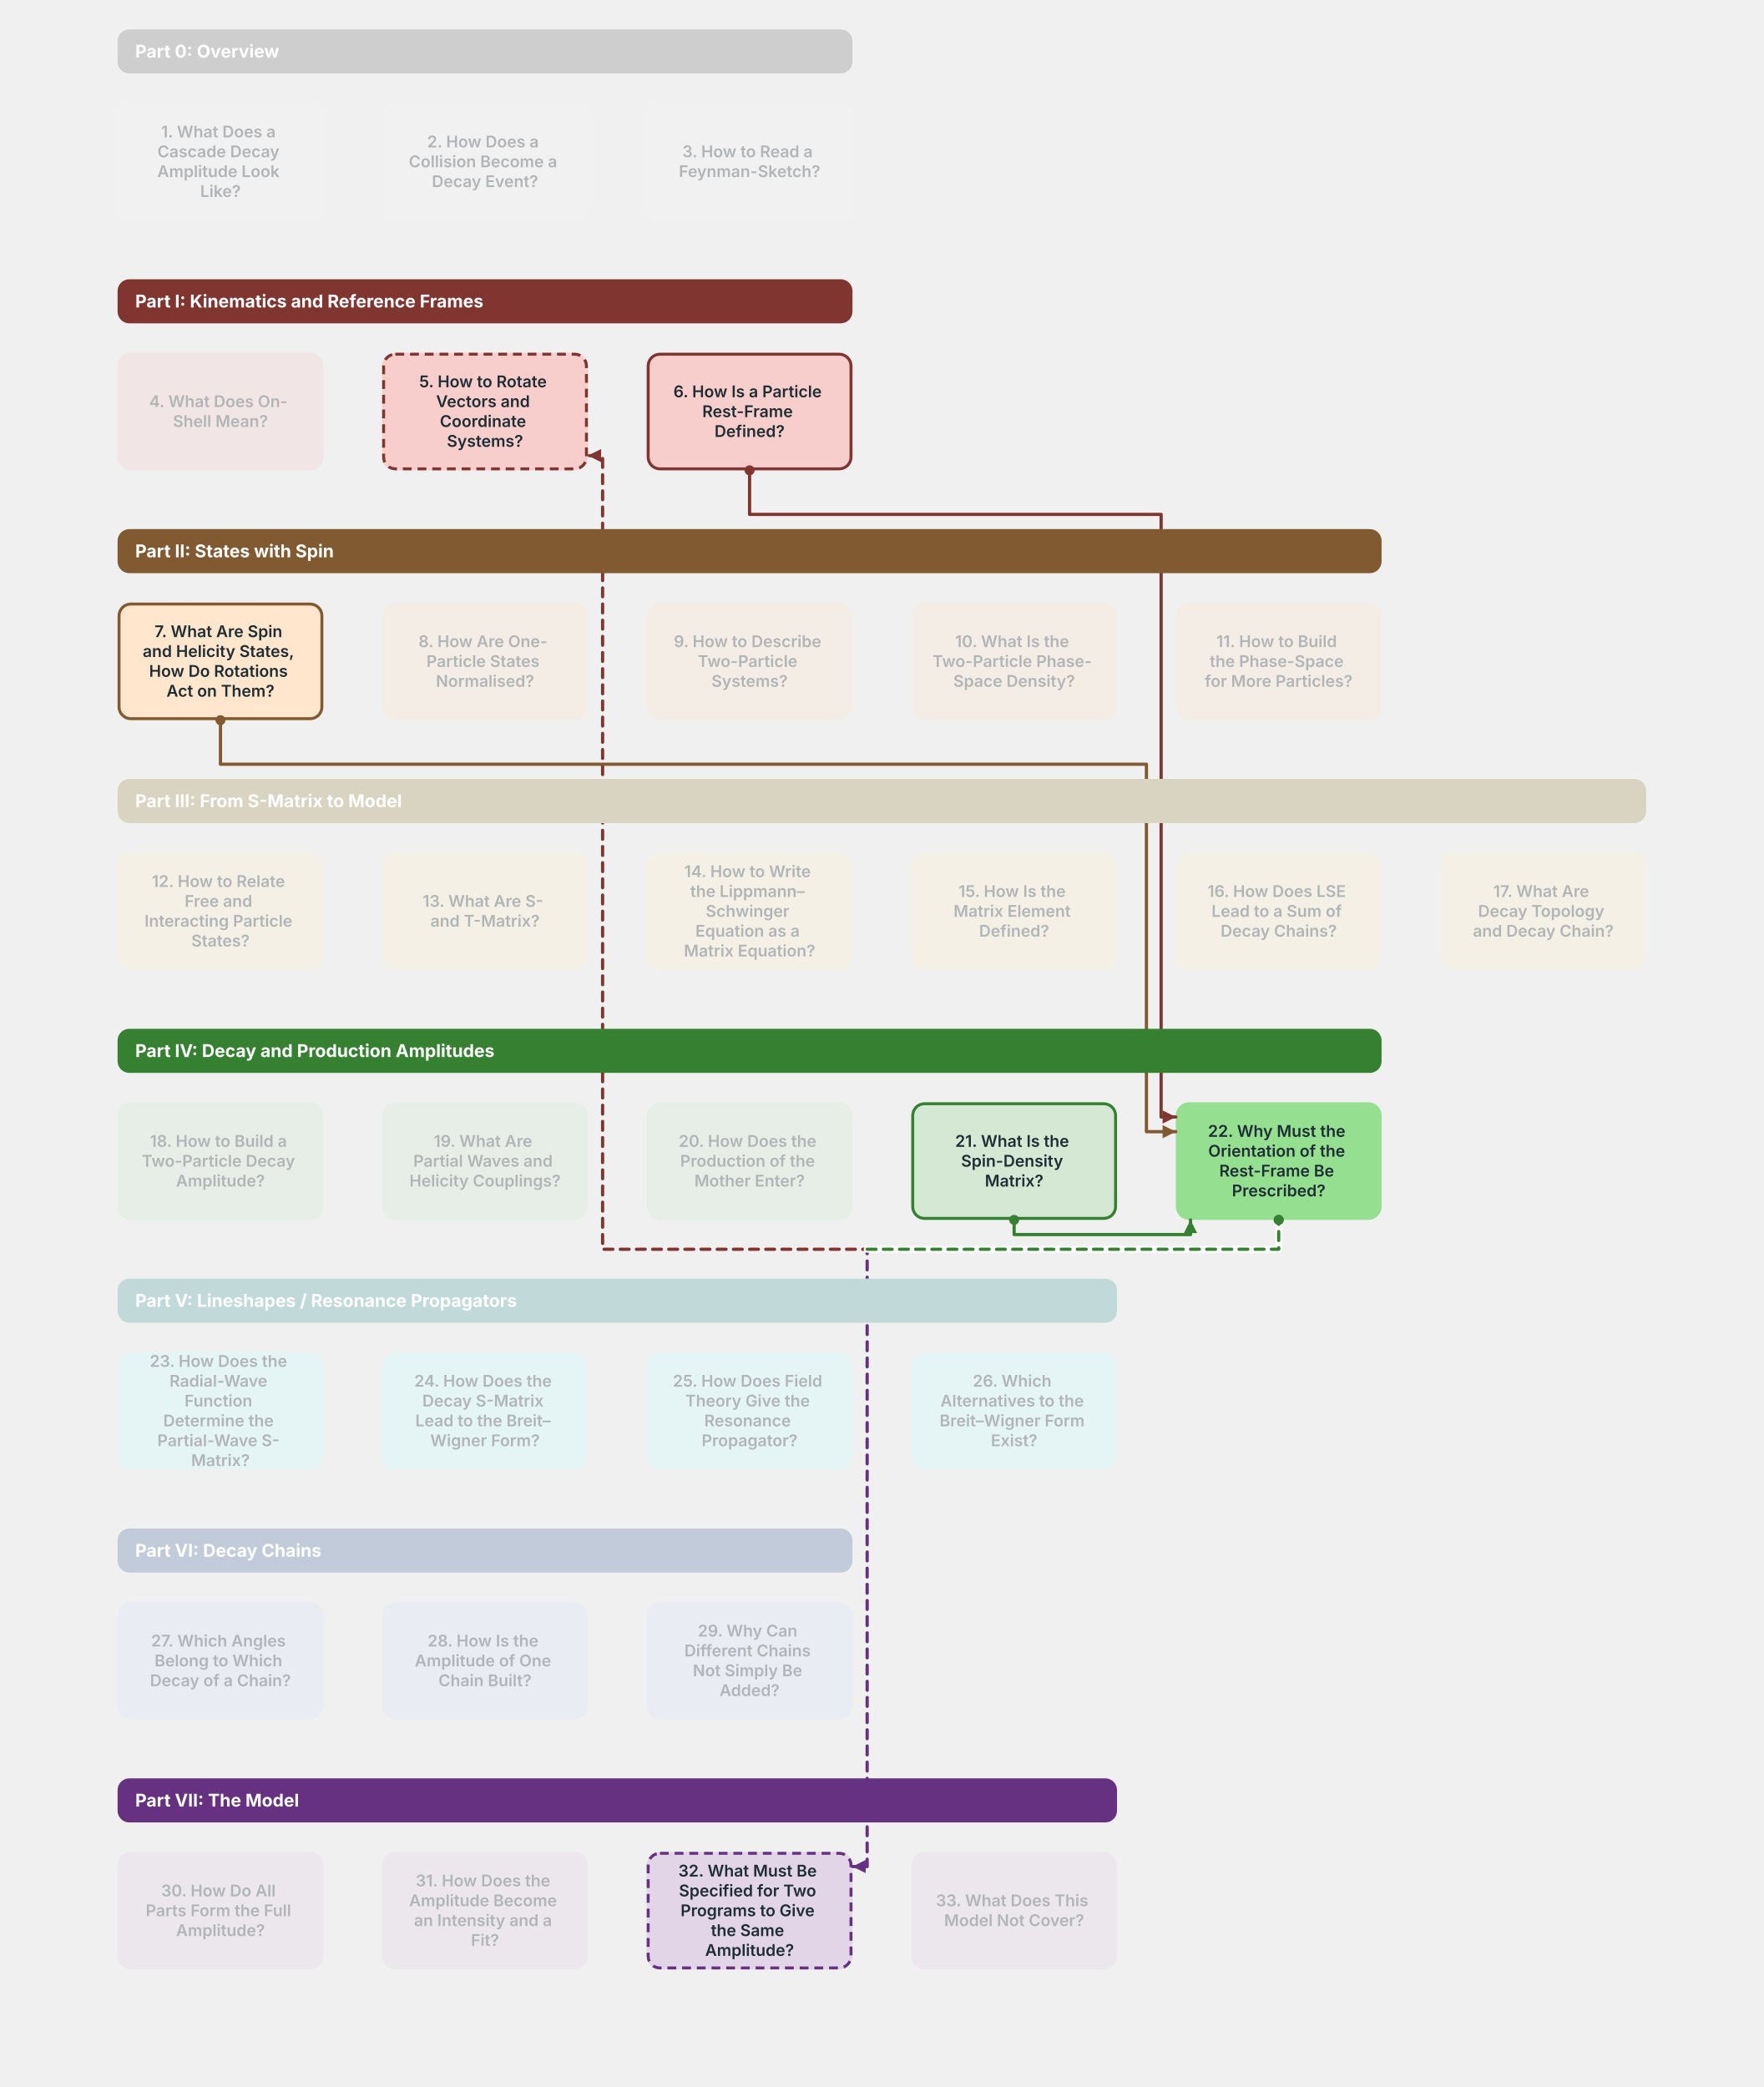
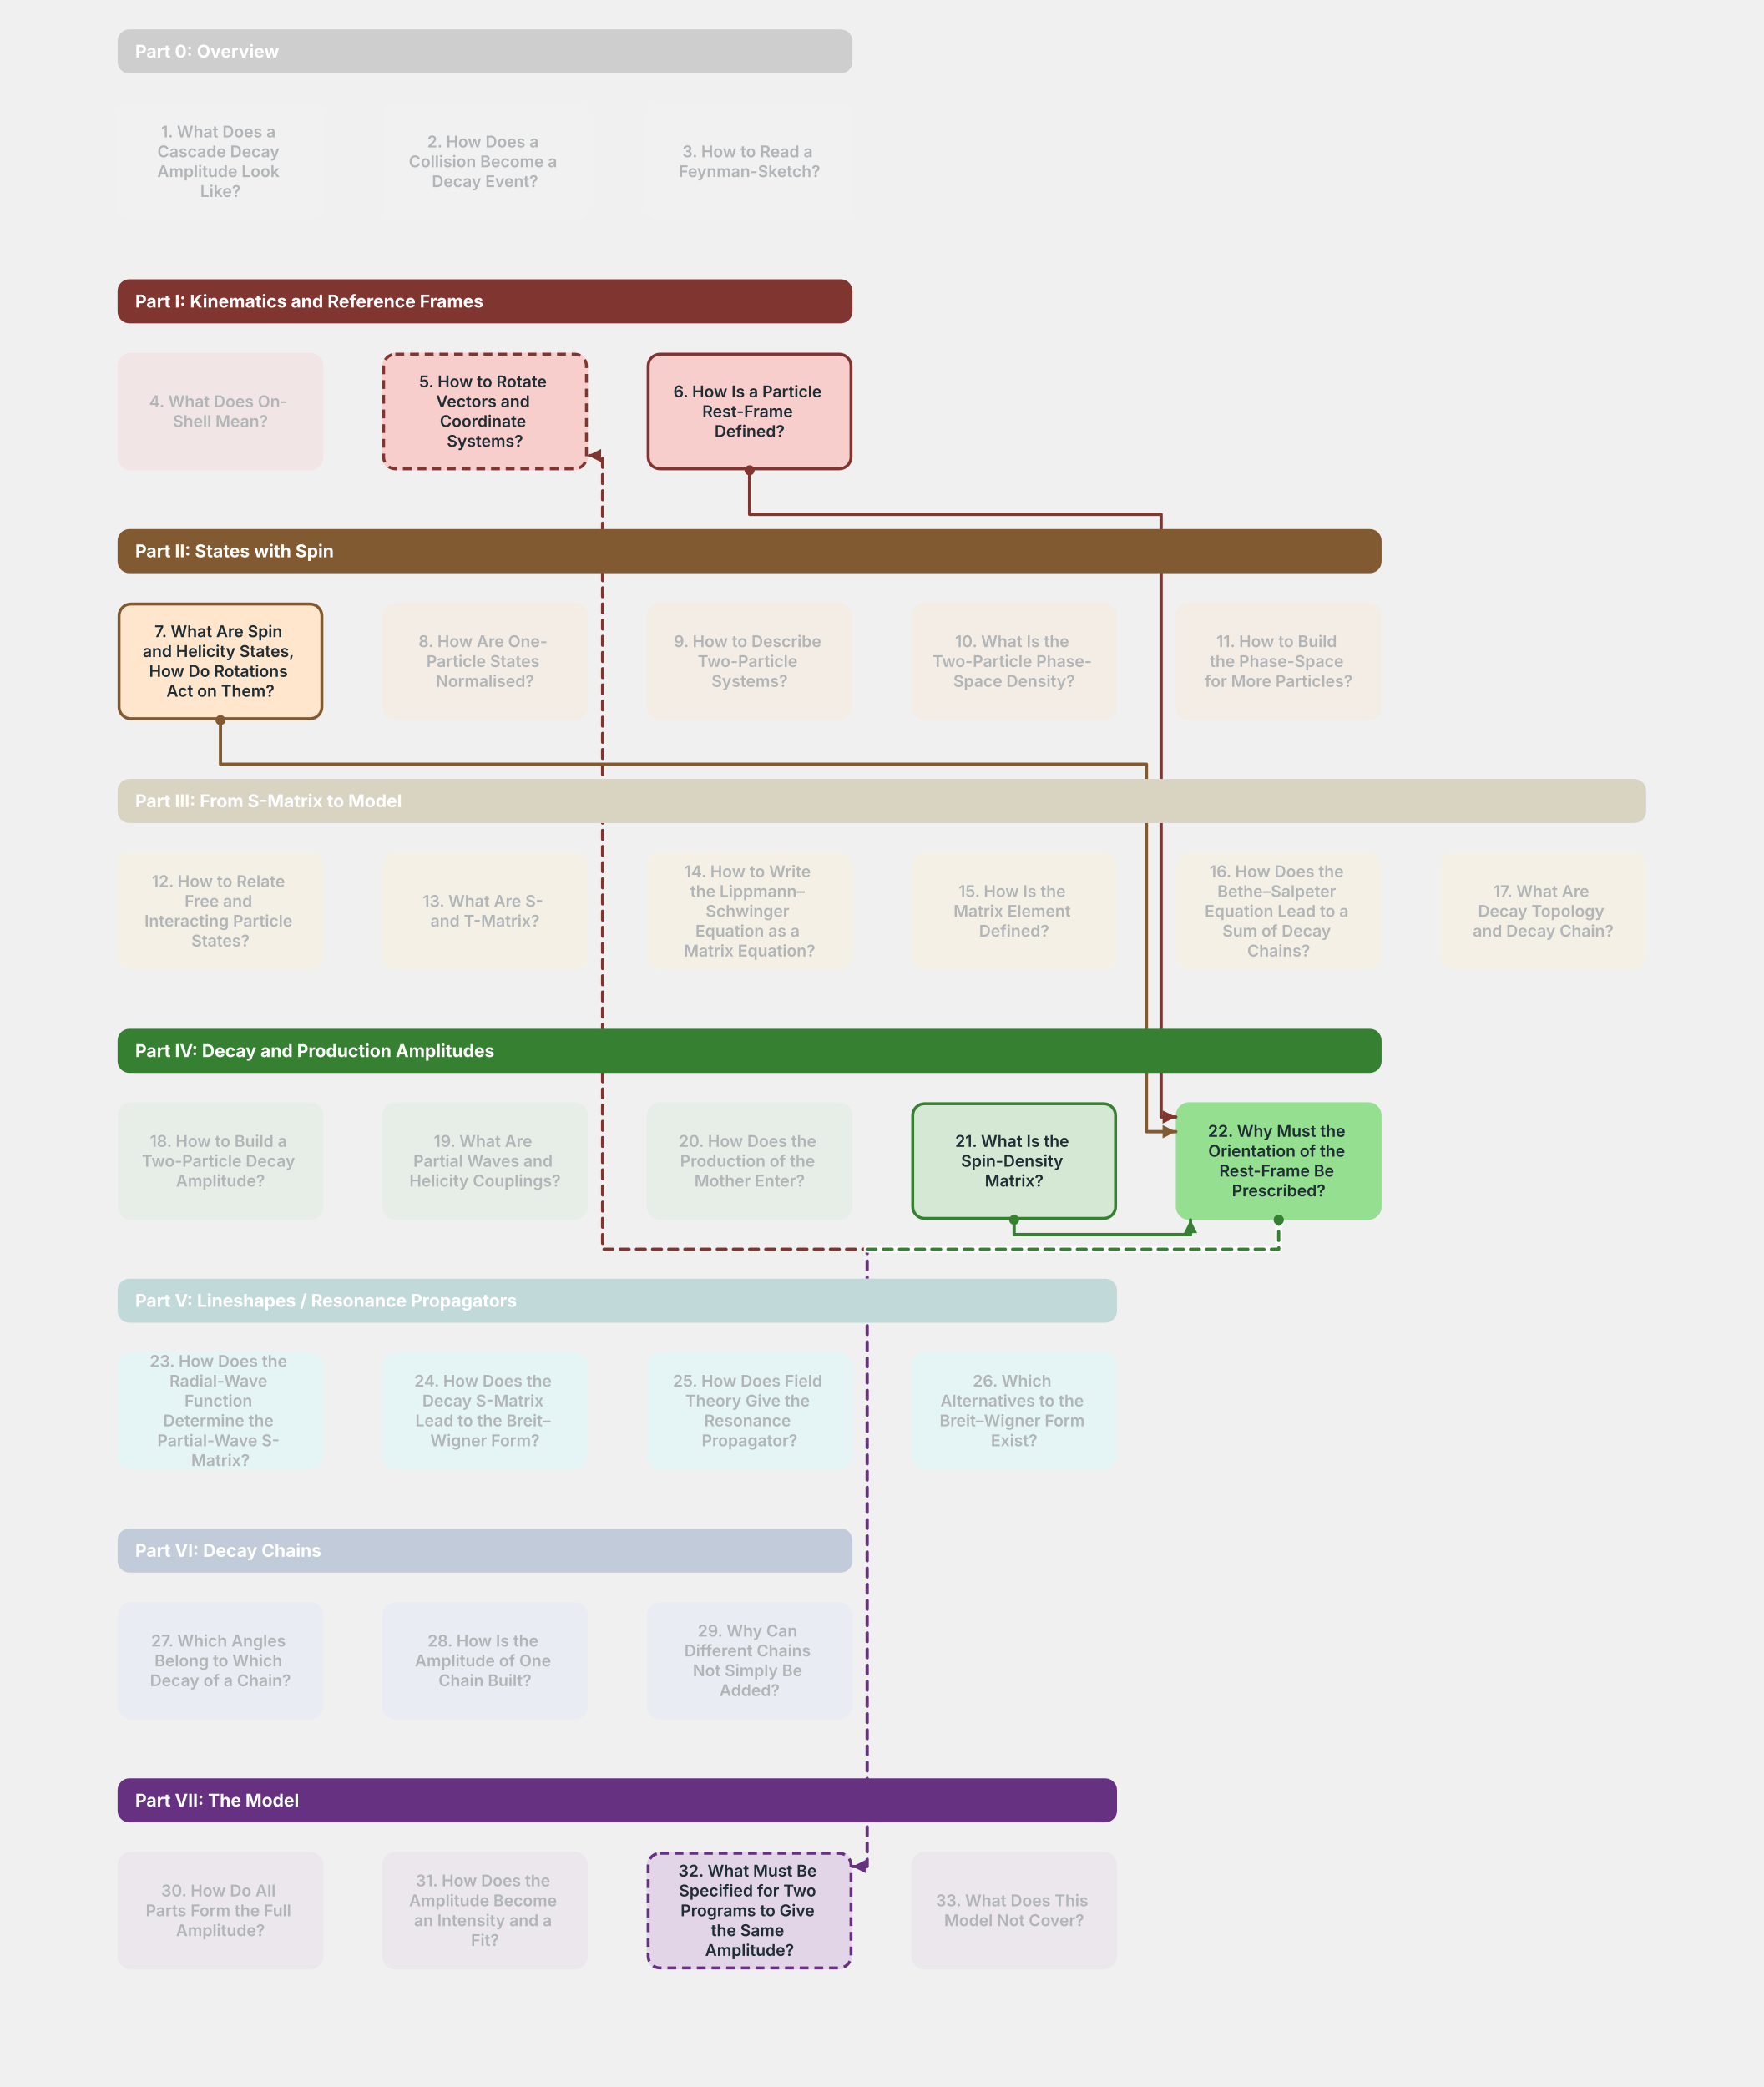
<svg xmlns="http://www.w3.org/2000/svg" viewBox="0 0 1200 1420" width="1200" height="1420" role="img" aria-label="Flow chart of the FAQ">
  <style>text{font-family:Inter,"Source Sans 3","Noto Sans","DejaVu Sans",sans-serif;font-size:11px;font-weight:600}.bar-title{font-size:12px;font-weight:700}</style>
  <g class="card" data-n="1" opacity="0.3">
    <rect class="card-bg" data-n="1" x="80" y="70" width="140" height="80" rx="9" fill="#F5F5F5" />
    <text fill="#1f2d35" text-anchor="middle">
      <tspan x="150" y="93.5">1. What Does a</tspan>
      <tspan x="150" y="107.0">Cascade Decay</tspan>
      <tspan x="150" y="120.5">Amplitude Look</tspan>
      <tspan x="150" y="134.0">Like?</tspan>
    </text>
  </g>
  <g class="card" data-n="2" opacity="0.3">
    <rect class="card-bg" data-n="2" x="260" y="70" width="140" height="80" rx="9" fill="#F5F5F5" />
    <text fill="#1f2d35" text-anchor="middle">
      <tspan x="330" y="100.3">2. How Does a</tspan>
      <tspan x="330" y="113.8">Collision Become a</tspan>
      <tspan x="330" y="127.3">Decay Event?</tspan>
    </text>
  </g>
  <g class="card" data-n="3" opacity="0.3">
    <rect class="card-bg" data-n="3" x="440" y="70" width="140" height="80" rx="9" fill="#F5F5F5" />
    <text fill="#1f2d35" text-anchor="middle">
      <tspan x="510" y="107.0">3. How to Read a</tspan>
      <tspan x="510" y="120.5">Feynman-Sketch?</tspan>
    </text>
  </g>
  <g class="card" data-n="4" opacity="0.3">
    <rect class="card-bg" data-n="4" x="80" y="240" width="140" height="80" rx="9" fill="#F8CECC" />
    <text fill="#1f2d35" text-anchor="middle">
      <tspan x="150" y="277.0">4. What Does On-</tspan>
      <tspan x="150" y="290.5">Shell Mean?</tspan>
    </text>
  </g>
  <g class="card" data-n="5" opacity="1">
    <rect class="card-bg" data-n="5" x="260" y="240" width="140" height="80" rx="9" fill="#F8CECC" />
    <rect class="frame see" data-n="5" x="261" y="241" width="138" height="78" rx="8" fill="none" stroke="#813531" stroke-width="2" stroke-dasharray="6 4" />
    <text fill="#1f2d35" text-anchor="middle">
      <tspan x="330" y="263.5">5. How to Rotate</tspan>
      <tspan x="330" y="277.0">Vectors and</tspan>
      <tspan x="330" y="290.5">Coordinate</tspan>
      <tspan x="330" y="304.0">Systems?</tspan>
    </text>
  </g>
  <g class="card" data-n="6" opacity="1">
    <rect class="card-bg" data-n="6" x="440" y="240" width="140" height="80" rx="9" fill="#F8CECC" />
    <rect class="frame need" data-n="6" x="441" y="241" width="138" height="78" rx="8" fill="none" stroke="#813531" stroke-width="2" />
    <text fill="#1f2d35" text-anchor="middle">
      <tspan x="510" y="270.3">6. How Is a Particle</tspan>
      <tspan x="510" y="283.8">Rest-Frame</tspan>
      <tspan x="510" y="297.3">Defined?</tspan>
    </text>
  </g>
  <g class="card" data-n="7" opacity="1">
    <rect class="card-bg" data-n="7" x="80" y="410" width="140" height="80" rx="9" fill="#FFE6CC" />
    <rect class="frame need" data-n="7" x="81" y="411" width="138" height="78" rx="8" fill="none" stroke="#815A31" stroke-width="2" />
    <text fill="#1f2d35" text-anchor="middle">
      <tspan x="150" y="433.5">7. What Are Spin</tspan>
      <tspan x="150" y="447.0">and Helicity States,</tspan>
      <tspan x="150" y="460.5">How Do Rotations</tspan>
      <tspan x="150" y="474.0">Act on Them?</tspan>
    </text>
  </g>
  <g class="card" data-n="8" opacity="0.3">
    <rect class="card-bg" data-n="8" x="260" y="410" width="140" height="80" rx="9" fill="#FFE6CC" />
    <text fill="#1f2d35" text-anchor="middle">
      <tspan x="330" y="440.3">8. How Are One-</tspan>
      <tspan x="330" y="453.8">Particle States</tspan>
      <tspan x="330" y="467.3">Normalised?</tspan>
    </text>
  </g>
  <g class="card" data-n="9" opacity="0.3">
    <rect class="card-bg" data-n="9" x="440" y="410" width="140" height="80" rx="9" fill="#FFE6CC" />
    <text fill="#1f2d35" text-anchor="middle">
      <tspan x="510" y="440.3">9. How to Describe</tspan>
      <tspan x="510" y="453.8">Two-Particle</tspan>
      <tspan x="510" y="467.3">Systems?</tspan>
    </text>
  </g>
  <g class="card" data-n="10" opacity="0.3">
    <rect class="card-bg" data-n="10" x="620" y="410" width="140" height="80" rx="9" fill="#FFE6CC" />
    <text fill="#1f2d35" text-anchor="middle">
      <tspan x="690" y="440.3">10. What Is the</tspan>
      <tspan x="690" y="453.8">Two-Particle Phase-</tspan>
      <tspan x="690" y="467.3">Space Density?</tspan>
    </text>
  </g>
  <g class="card" data-n="11" opacity="0.3">
    <rect class="card-bg" data-n="11" x="800" y="410" width="140" height="80" rx="9" fill="#FFE6CC" />
    <text fill="#1f2d35" text-anchor="middle">
      <tspan x="870" y="440.3">11. How to Build</tspan>
      <tspan x="870" y="453.8">the Phase-Space</tspan>
      <tspan x="870" y="467.3">for More Particles?</tspan>
    </text>
  </g>
  <g class="card" data-n="12" opacity="0.3">
    <rect class="card-bg" data-n="12" x="80" y="580" width="140" height="80" rx="9" fill="#FFF2CC" />
    <text fill="#1f2d35" text-anchor="middle">
      <tspan x="150" y="603.5">12. How to Relate</tspan>
      <tspan x="150" y="617.0">Free and</tspan>
      <tspan x="150" y="630.5">Interacting Particle</tspan>
      <tspan x="150" y="644.0">States?</tspan>
    </text>
  </g>
  <g class="card" data-n="13" opacity="0.3">
    <rect class="card-bg" data-n="13" x="260" y="580" width="140" height="80" rx="9" fill="#FFF2CC" />
    <text fill="#1f2d35" text-anchor="middle">
      <tspan x="330" y="617.0">13. What Are S-</tspan>
      <tspan x="330" y="630.5">and T-Matrix?</tspan>
    </text>
  </g>
  <g class="card" data-n="14" opacity="0.3">
    <rect class="card-bg" data-n="14" x="440" y="580" width="140" height="80" rx="9" fill="#FFF2CC" />
    <text fill="#1f2d35" text-anchor="middle">
      <tspan x="510" y="596.8">14. How to Write</tspan>
      <tspan x="510" y="610.3">the Lippmann–</tspan>
      <tspan x="510" y="623.8">Schwinger</tspan>
      <tspan x="510" y="637.3">Equation as a</tspan>
      <tspan x="510" y="650.8">Matrix Equation?</tspan>
    </text>
  </g>
  <g class="card" data-n="15" opacity="0.3">
    <rect class="card-bg" data-n="15" x="620" y="580" width="140" height="80" rx="9" fill="#FFF2CC" />
    <text fill="#1f2d35" text-anchor="middle">
      <tspan x="690" y="610.3">15. How Is the</tspan>
      <tspan x="690" y="623.8">Matrix Element</tspan>
      <tspan x="690" y="637.3">Defined?</tspan>
    </text>
  </g>
  <g class="card" data-n="16" opacity="0.3">
    <rect class="card-bg" data-n="16" x="800" y="580" width="140" height="80" rx="9" fill="#FFF2CC" />
    <text fill="#1f2d35" text-anchor="middle">
-       <tspan x="870" y="610.3">16. How Does LSE</tspan>
-       <tspan x="870" y="623.8">Lead to a Sum of</tspan>
-       <tspan x="870" y="637.3">Decay Chains?</tspan>
+       <tspan x="870" y="596.8">16. How Does the</tspan>
+       <tspan x="870" y="610.3">Bethe–Salpeter</tspan>
+       <tspan x="870" y="623.8">Equation Lead to a</tspan>
+       <tspan x="870" y="637.3">Sum of Decay</tspan>
+       <tspan x="870" y="650.8">Chains?</tspan>
    </text>
  </g>
  <g class="card" data-n="17" opacity="0.3">
    <rect class="card-bg" data-n="17" x="980" y="580" width="140" height="80" rx="9" fill="#FFF2CC" />
    <text fill="#1f2d35" text-anchor="middle">
      <tspan x="1050" y="610.3">17. What Are</tspan>
      <tspan x="1050" y="623.8">Decay Topology</tspan>
      <tspan x="1050" y="637.3">and Decay Chain?</tspan>
    </text>
  </g>
  <g class="card" data-n="18" opacity="0.3">
    <rect class="card-bg" data-n="18" x="80" y="750" width="140" height="80" rx="9" fill="#D5E8D4" />
    <text fill="#1f2d35" text-anchor="middle">
      <tspan x="150" y="780.3">18. How to Build a</tspan>
      <tspan x="150" y="793.8">Two-Particle Decay</tspan>
      <tspan x="150" y="807.3">Amplitude?</tspan>
    </text>
  </g>
  <g class="card" data-n="19" opacity="0.3">
    <rect class="card-bg" data-n="19" x="260" y="750" width="140" height="80" rx="9" fill="#D5E8D4" />
    <text fill="#1f2d35" text-anchor="middle">
      <tspan x="330" y="780.3">19. What Are</tspan>
      <tspan x="330" y="793.8">Partial Waves and</tspan>
      <tspan x="330" y="807.3">Helicity Couplings?</tspan>
    </text>
  </g>
  <g class="card" data-n="20" opacity="0.3">
    <rect class="card-bg" data-n="20" x="440" y="750" width="140" height="80" rx="9" fill="#D5E8D4" />
    <text fill="#1f2d35" text-anchor="middle">
      <tspan x="510" y="780.3">20. How Does the</tspan>
      <tspan x="510" y="793.8">Production of the</tspan>
      <tspan x="510" y="807.3">Mother Enter?</tspan>
    </text>
  </g>
  <g class="card" data-n="21" opacity="1">
    <rect class="card-bg" data-n="21" x="620" y="750" width="140" height="80" rx="9" fill="#D5E8D4" />
    <rect class="frame need" data-n="21" x="621" y="751" width="138" height="78" rx="8" fill="none" stroke="#358131" stroke-width="2" />
    <text fill="#1f2d35" text-anchor="middle">
      <tspan x="690" y="780.3">21. What Is the</tspan>
      <tspan x="690" y="793.8">Spin-Density</tspan>
      <tspan x="690" y="807.3">Matrix?</tspan>
    </text>
  </g>
  <g class="card" data-n="22" opacity="1">
    <rect class="card-bg" data-n="22" x="800" y="750" width="140" height="80" rx="9" fill="#94DF90" />
    <text fill="#1f2d35" text-anchor="middle">
      <tspan x="870" y="773.5">22. Why Must the</tspan>
      <tspan x="870" y="787.0">Orientation of the</tspan>
      <tspan x="870" y="800.5">Rest-Frame Be</tspan>
      <tspan x="870" y="814.0">Prescribed?</tspan>
    </text>
  </g>
  <g class="card" data-n="23" opacity="0.3">
    <rect class="card-bg" data-n="23" x="80" y="920" width="140" height="80" rx="9" fill="#CCFFFF" />
    <text fill="#1f2d35" text-anchor="middle">
      <tspan x="150" y="930.0">23. How Does the</tspan>
      <tspan x="150" y="943.5">Radial-Wave</tspan>
      <tspan x="150" y="957.0">Function</tspan>
      <tspan x="150" y="970.5">Determine the</tspan>
      <tspan x="150" y="984.0">Partial-Wave S-</tspan>
      <tspan x="150" y="997.5">Matrix?</tspan>
    </text>
  </g>
  <g class="card" data-n="24" opacity="0.3">
    <rect class="card-bg" data-n="24" x="260" y="920" width="140" height="80" rx="9" fill="#CCFFFF" />
    <text fill="#1f2d35" text-anchor="middle">
      <tspan x="330" y="943.5">24. How Does the</tspan>
      <tspan x="330" y="957.0">Decay S-Matrix</tspan>
      <tspan x="330" y="970.5">Lead to the Breit–</tspan>
      <tspan x="330" y="984.0">Wigner Form?</tspan>
    </text>
  </g>
  <g class="card" data-n="25" opacity="0.3">
    <rect class="card-bg" data-n="25" x="440" y="920" width="140" height="80" rx="9" fill="#CCFFFF" />
    <text fill="#1f2d35" text-anchor="middle">
      <tspan x="510" y="943.5">25. How Does Field</tspan>
      <tspan x="510" y="957.0">Theory Give the</tspan>
      <tspan x="510" y="970.5">Resonance</tspan>
      <tspan x="510" y="984.0">Propagator?</tspan>
    </text>
  </g>
  <g class="card" data-n="26" opacity="0.3">
    <rect class="card-bg" data-n="26" x="620" y="920" width="140" height="80" rx="9" fill="#CCFFFF" />
    <text fill="#1f2d35" text-anchor="middle">
      <tspan x="690" y="943.5">26. Which</tspan>
      <tspan x="690" y="957.0">Alternatives to the</tspan>
      <tspan x="690" y="970.5">Breit–Wigner Form</tspan>
      <tspan x="690" y="984.0">Exist?</tspan>
    </text>
  </g>
  <g class="card" data-n="27" opacity="0.3">
    <rect class="card-bg" data-n="27" x="80" y="1090" width="140" height="80" rx="9" fill="#DAE8FC" />
    <text fill="#1f2d35" text-anchor="middle">
      <tspan x="150" y="1120.3">27. Which Angles</tspan>
      <tspan x="150" y="1133.8">Belong to Which</tspan>
      <tspan x="150" y="1147.3">Decay of a Chain?</tspan>
    </text>
  </g>
  <g class="card" data-n="28" opacity="0.3">
    <rect class="card-bg" data-n="28" x="260" y="1090" width="140" height="80" rx="9" fill="#DAE8FC" />
    <text fill="#1f2d35" text-anchor="middle">
      <tspan x="330" y="1120.3">28. How Is the</tspan>
      <tspan x="330" y="1133.8">Amplitude of One</tspan>
      <tspan x="330" y="1147.3">Chain Built?</tspan>
    </text>
  </g>
  <g class="card" data-n="29" opacity="0.3">
    <rect class="card-bg" data-n="29" x="440" y="1090" width="140" height="80" rx="9" fill="#DAE8FC" />
    <text fill="#1f2d35" text-anchor="middle">
      <tspan x="510" y="1113.5">29. Why Can</tspan>
      <tspan x="510" y="1127.0">Different Chains</tspan>
      <tspan x="510" y="1140.5">Not Simply Be</tspan>
      <tspan x="510" y="1154.0">Added?</tspan>
    </text>
  </g>
  <g class="card" data-n="30" opacity="0.3">
    <rect class="card-bg" data-n="30" x="80" y="1260" width="140" height="80" rx="9" fill="#E1D5E7" />
    <text fill="#1f2d35" text-anchor="middle">
      <tspan x="150" y="1290.3">30. How Do All</tspan>
      <tspan x="150" y="1303.8">Parts Form the Full</tspan>
      <tspan x="150" y="1317.3">Amplitude?</tspan>
    </text>
  </g>
  <g class="card" data-n="31" opacity="0.3">
    <rect class="card-bg" data-n="31" x="260" y="1260" width="140" height="80" rx="9" fill="#E1D5E7" />
    <text fill="#1f2d35" text-anchor="middle">
      <tspan x="330" y="1283.5">31. How Does the</tspan>
      <tspan x="330" y="1297.0">Amplitude Become</tspan>
      <tspan x="330" y="1310.5">an Intensity and a</tspan>
      <tspan x="330" y="1324.0">Fit?</tspan>
    </text>
  </g>
  <g class="card" data-n="32" opacity="1">
    <rect class="card-bg" data-n="32" x="440" y="1260" width="140" height="80" rx="9" fill="#E1D5E7" />
    <rect class="frame see" data-n="32" x="441" y="1261" width="138" height="78" rx="8" fill="none" stroke="#673181" stroke-width="2" stroke-dasharray="6 4" />
    <text fill="#1f2d35" text-anchor="middle">
      <tspan x="510" y="1276.8">32. What Must Be</tspan>
      <tspan x="510" y="1290.3">Specified for Two</tspan>
      <tspan x="510" y="1303.8">Programs to Give</tspan>
      <tspan x="510" y="1317.3">the Same</tspan>
      <tspan x="510" y="1330.8">Amplitude?</tspan>
    </text>
  </g>
  <g class="card" data-n="33" opacity="0.3">
    <rect class="card-bg" data-n="33" x="620" y="1260" width="140" height="80" rx="9" fill="#E1D5E7" />
    <text fill="#1f2d35" text-anchor="middle">
      <tspan x="690" y="1297.0">33. What Does This</tspan>
      <tspan x="690" y="1310.5">Model Not Cover?</tspan>
    </text>
  </g>
  <g class="lines" fill="none" stroke-linejoin="round" stroke-linecap="round">
    <path class="see" data-card="5" data-from="22" data-to="5" d="M870 830 L870 850 L410 850 L410 310 L400 310" stroke="#813531" stroke-width="2.2" stroke-dasharray="6 5" />
    <path class="see" data-card="32" data-from="22" data-to="32" d="M870 830 L870 850 L590 850 L590 1270 L580 1270" stroke="#673181" stroke-width="2.2" stroke-dasharray="6 5" />
    <path class="trunk-under" d="M590 850 L870 850 L870 830" stroke="#fff" stroke-width="4.6" />
    <path class="trunk" d="M590 850 L870 850 L870 830" stroke="#358131" stroke-width="2.2" stroke-dasharray="6 5" />
    <path class="need" data-card="21" data-from="21" data-to="22" d="M690 830 L690 840 L810 840 L810 830" stroke="#358131" stroke-width="2.2" />
    <path class="need" data-card="6" data-from="6" data-to="22" d="M510 320 L510 350 L790 350 L790 760 L800 760" stroke="#813531" stroke-width="2.2" />
    <path class="need" data-card="7" data-from="7" data-to="22" d="M150 490 L150 520 L780 520 L780 770 L800 770" stroke="#815A31" stroke-width="2.2" />
    <polygon class="arrow" data-card="21" points="810,830 814.5,839 805.5,839" fill="#358131" stroke="none" />
    <polygon class="arrow" data-card="5" points="400,310 409,305.5 409,314.5" fill="#813531" stroke="none" />
    <polygon class="arrow" data-card="6" points="800,760 791,764.5 791,755.5" fill="#813531" stroke="none" />
    <polygon class="arrow" data-card="7" points="800,770 791,774.5 791,765.5" fill="#815A31" stroke="none" />
    <polygon class="arrow" data-card="32" points="580,1270 589,1265.5 589,1274.5" fill="#673181" stroke="none" />
    <circle class="start" data-card="21" cx="690" cy="830" r="3.4" fill="#358131" stroke="none" />
    <circle class="start" data-card="5" cx="870" cy="830" r="3.4" fill="#358131" stroke="none" />
    <circle class="start" data-card="6" cx="510" cy="320" r="3.4" fill="#813531" stroke="none" />
    <circle class="start" data-card="7" cx="150" cy="490" r="3.4" fill="#815A31" stroke="none" />
    <circle class="start" data-card="32" cx="870" cy="830" r="3.4" fill="#358131" stroke="none" />
  </g>
  <rect class="bar-underlay" x="80" y="20" width="500" height="30" rx="8" fill="#fff" />
  <g class="bar" data-part="0" opacity="0.3">
    <rect x="80" y="20" width="500" height="30" rx="8" fill="#595959" />
    <text class="bar-title" x="92" y="39.2" fill="#fff">Part 0: Overview</text>
  </g>
  <g class="bar" data-part="1" opacity="1">
    <rect x="80" y="190" width="500" height="30" rx="8" fill="#813531" />
    <text class="bar-title" x="92" y="209.2" fill="#fff">Part I: Kinematics and Reference Frames</text>
  </g>
  <g class="bar" data-part="2" opacity="1">
    <rect x="80" y="360" width="860" height="30" rx="8" fill="#815A31" />
    <text class="bar-title" x="92" y="379.2" fill="#fff">Part II: States with Spin</text>
  </g>
  <rect class="bar-underlay" x="80" y="530" width="1040" height="30" rx="8" fill="#fff" />
  <g class="bar" data-part="3" opacity="0.3">
    <rect x="80" y="530" width="1040" height="30" rx="8" fill="#816D31" />
    <text class="bar-title" x="92" y="549.2" fill="#fff">Part III: From S-Matrix to Model</text>
  </g>
  <g class="bar" data-part="4" opacity="1">
    <rect x="80" y="700" width="860" height="30" rx="8" fill="#358131" />
    <text class="bar-title" x="92" y="719.2" fill="#fff">Part IV: Decay and Production Amplitudes</text>
  </g>
  <rect class="bar-underlay" x="80" y="870" width="680" height="30" rx="8" fill="#fff" />
  <g class="bar" data-part="5" opacity="0.3">
    <rect x="80" y="870" width="680" height="30" rx="8" fill="#318181" />
    <text class="bar-title" x="92" y="889.2" fill="#fff">Part V: Lineshapes / Resonance Propagators</text>
  </g>
  <rect class="bar-underlay" x="80" y="1040" width="500" height="30" rx="8" fill="#fff" />
  <g class="bar" data-part="6" opacity="0.3">
    <rect x="80" y="1040" width="500" height="30" rx="8" fill="#315281" />
    <text class="bar-title" x="92" y="1059.2" fill="#fff">Part VI: Decay Chains</text>
  </g>
  <g class="bar" data-part="7" opacity="1">
    <rect x="80" y="1210" width="680" height="30" rx="8" fill="#673181" />
    <text class="bar-title" x="92" y="1229.2" fill="#fff">Part VII: The Model</text>
  </g>
</svg>
